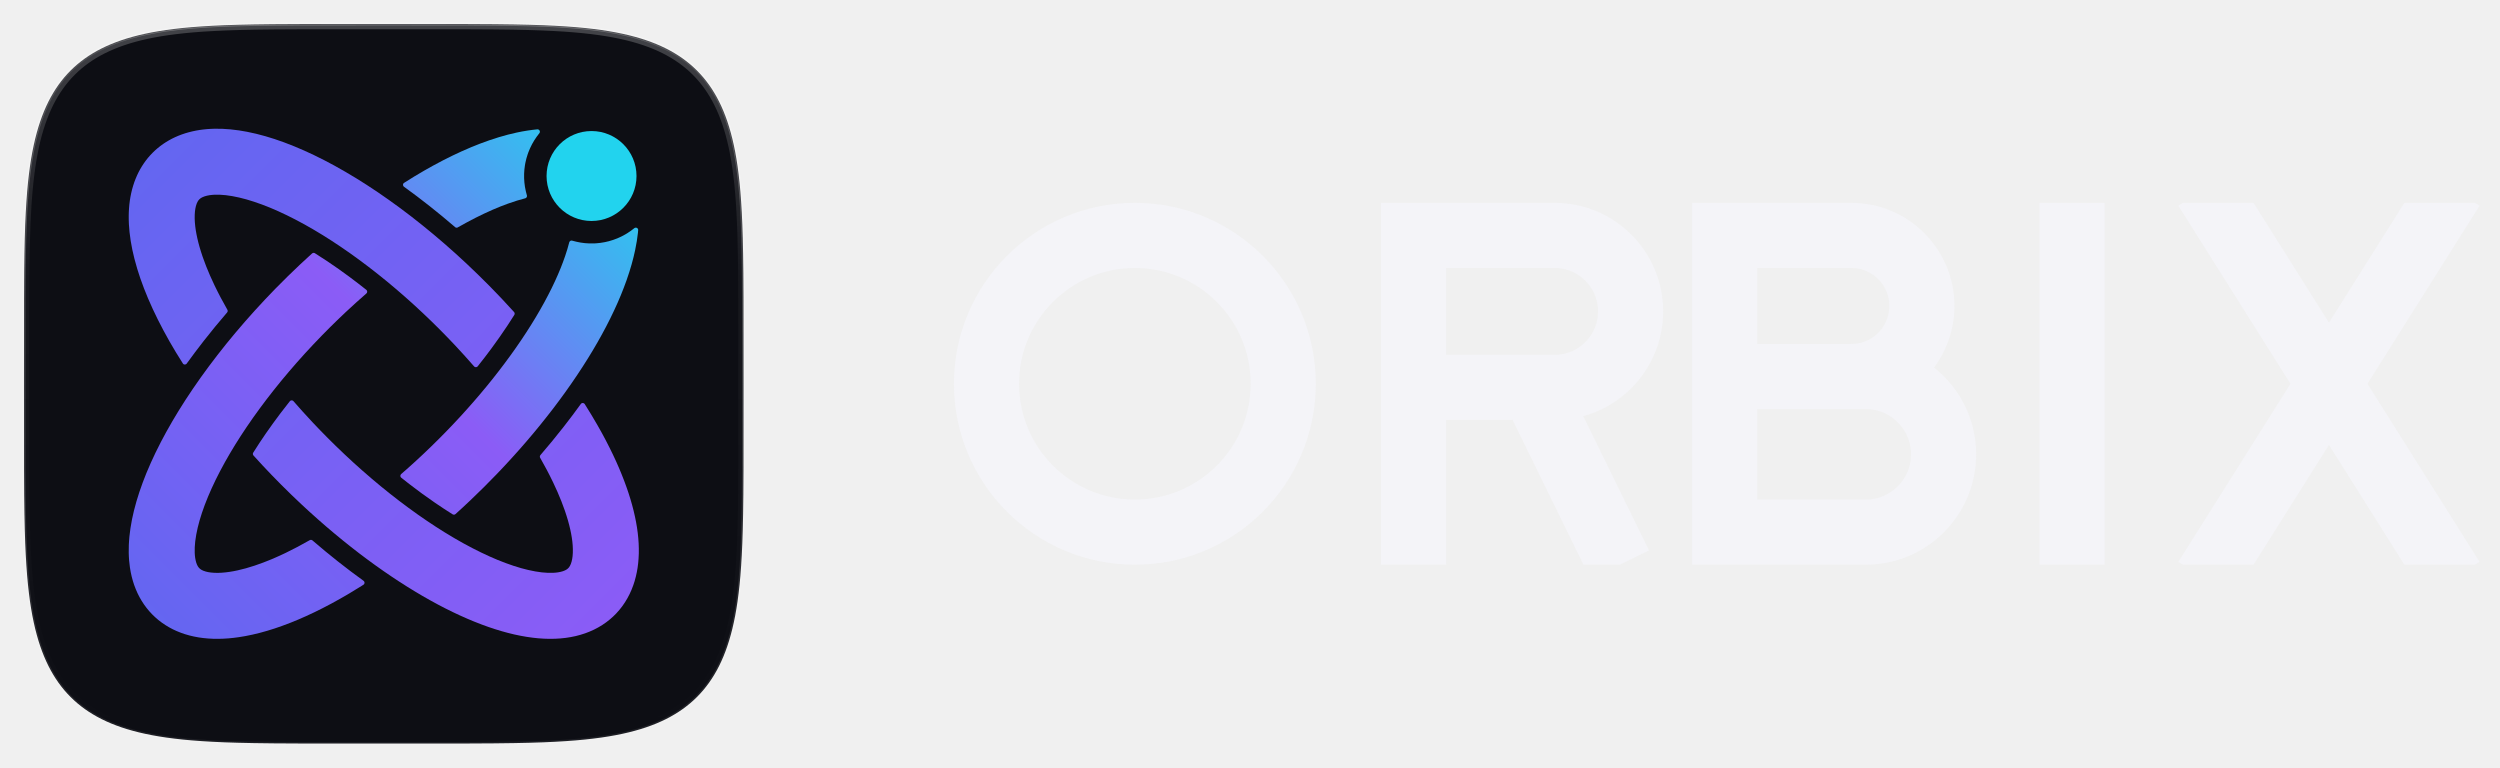
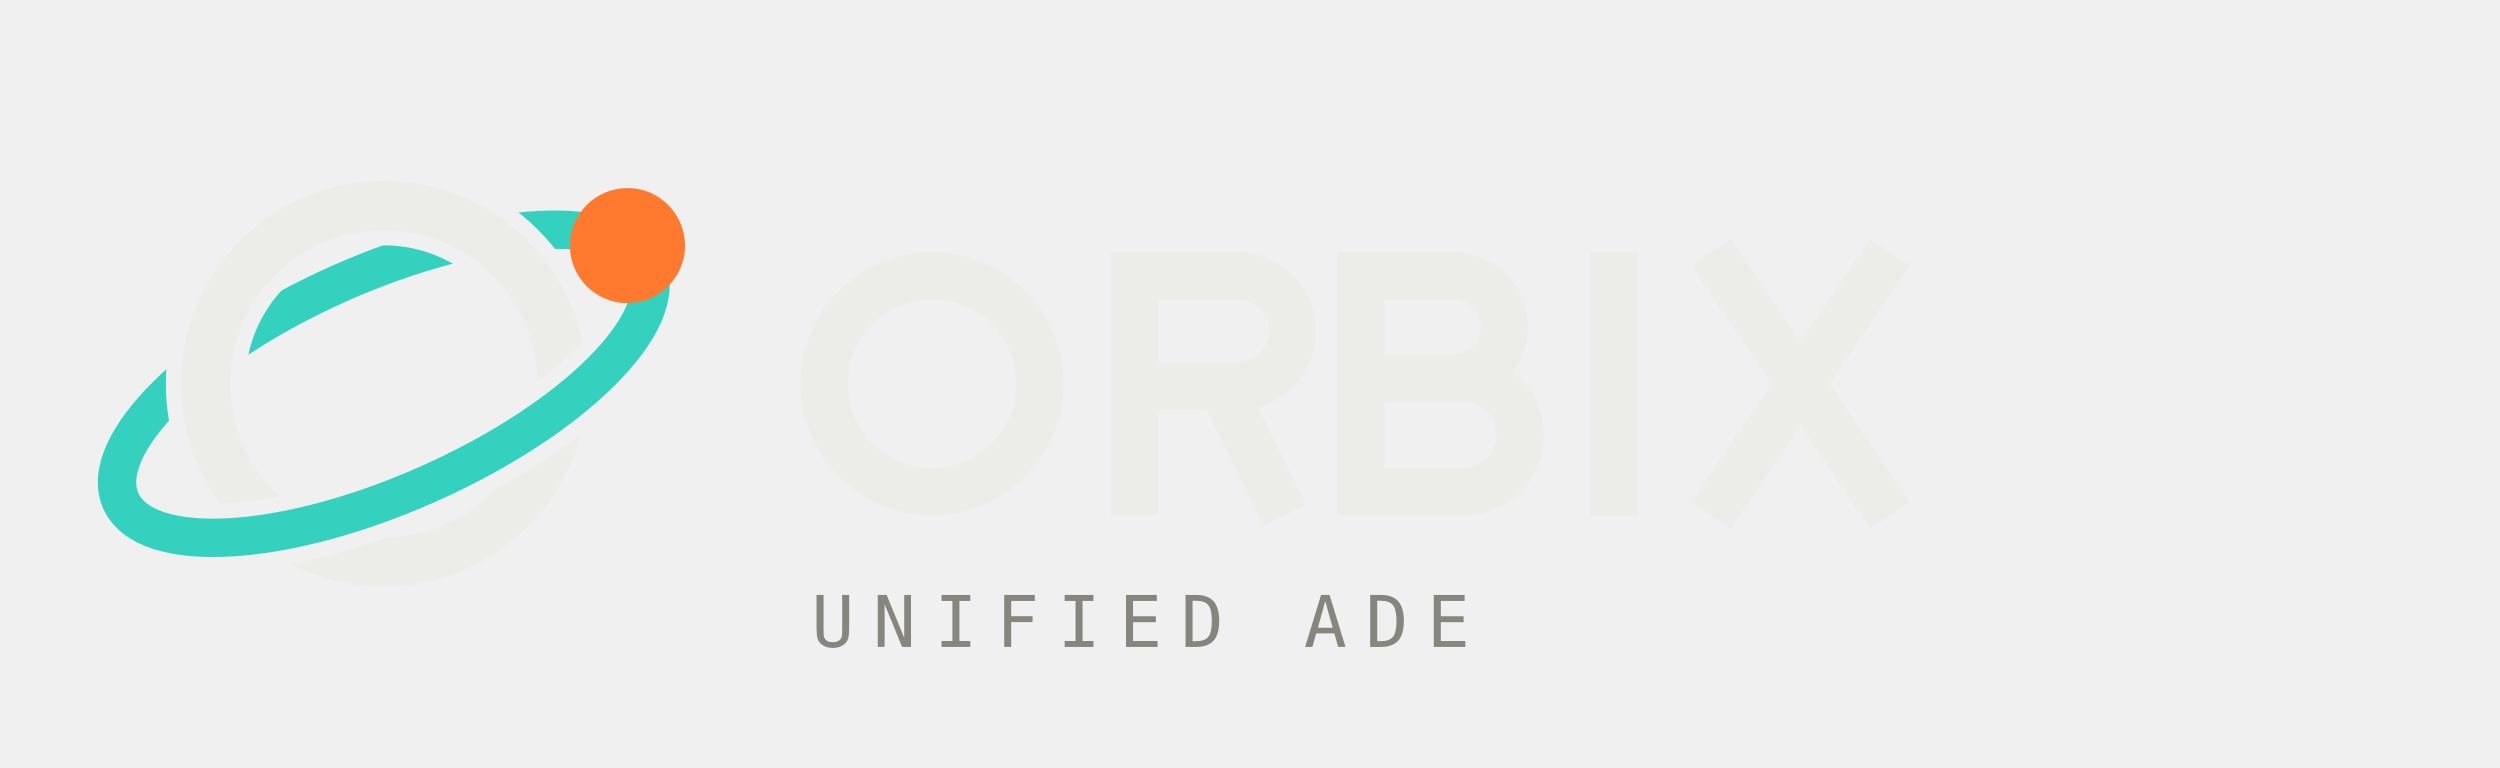
- <svg xmlns="http://www.w3.org/2000/svg" viewBox="0 0 456 140" width="456" height="140">
-   <defs>
-     <linearGradient id="g1" gradientUnits="userSpaceOnUse" x1="96" y1="96" x2="416" y2="416">
-       <stop offset="0" stop-color="#6366f1" />
-       <stop offset="1" stop-color="#8b5cf6" />
-     </linearGradient>
-     <linearGradient id="g2" gradientUnits="userSpaceOnUse" x1="416" y1="96" x2="96" y2="416">
-       <stop offset="0" stop-color="#8b5cf6" />
-       <stop offset="1" stop-color="#6366f1" />
-     </linearGradient>
-     <linearGradient id="g3" gradientUnits="userSpaceOnUse" x1="96" y1="416" x2="416" y2="96">
-       <stop offset="0" stop-color="#6366f1" />
-       <stop offset="0.55" stop-color="#8b5cf6" />
-       <stop offset="1" stop-color="#22d3ee" />
-     </linearGradient>
-     <linearGradient id="hl" x1="0" y1="0" x2="0" y2="1">
-       <stop offset="0" stop-color="#fff" stop-opacity=".22" />
-       <stop offset=".35" stop-color="#fff" stop-opacity=".04" />
-       <stop offset="1" stop-color="#fff" stop-opacity="0" />
-     </linearGradient>
-     <linearGradient id="edge" x1="0" y1="0" x2="0" y2="1">
-       <stop offset="0" stop-color="#fff" stop-opacity=".28" />
-       <stop offset="1" stop-color="#fff" stop-opacity=".07" />
-     </linearGradient>
-   </defs>
-   <g transform="scale(0.2734375)">
-     <path d="M496 256L495.97 311.9L495.87 329.74L495.7 342.71L495.47 353.25L495.18 362.29L494.81 370.27L494.38 377.47L493.89 384.05L493.33 390.12L492.69 395.77L492 401.06L491.23 406.04L490.4 410.74L489.49 415.2L488.52 419.44L487.47 423.47L486.36 427.32L485.17 431L483.91 434.52L482.58 437.89L481.17 441.12L479.69 444.22L478.13 447.19L476.49 450.04L474.78 452.78L472.98 455.42L471.09 457.94L469.13 460.37L467.07 462.7L464.93 464.93L462.7 467.07L460.37 469.13L457.94 471.09L455.42 472.98L452.78 474.78L450.04 476.49L447.19 478.13L444.22 479.69L441.12 481.17L437.89 482.58L434.52 483.91L431 485.17L427.32 486.36L423.47 487.47L419.44 488.52L415.2 489.49L410.74 490.4L406.04 491.23L401.06 492L395.77 492.69L390.12 493.33L384.05 493.89L377.47 494.38L370.27 494.81L362.29 495.18L353.25 495.47L342.71 495.7L329.74 495.87L311.9 495.97L256 496L200.1 495.97L182.26 495.87L169.29 495.7L158.75 495.47L149.71 495.18L141.73 494.81L134.53 494.38L127.95 493.89L121.88 493.33L116.23 492.69L110.94 492L105.96 491.23L101.26 490.4L96.8 489.49L92.56 488.52L88.53 487.47L84.68 486.36L81 485.17L77.48 483.91L74.11 482.58L70.88 481.17L67.78 479.69L64.81 478.13L61.96 476.49L59.22 474.78L56.58 472.98L54.06 471.09L51.63 469.13L49.3 467.07L47.07 464.93L44.93 462.7L42.87 460.37L40.91 457.94L39.02 455.42L37.22 452.78L35.51 450.04L33.87 447.19L32.31 444.22L30.83 441.12L29.42 437.89L28.09 434.52L26.83 431L25.64 427.32L24.53 423.47L23.48 419.44L22.51 415.2L21.6 410.74L20.77 406.04L20 401.06L19.31 395.77L18.67 390.12L18.11 384.05L17.62 377.47L17.19 370.27L16.82 362.29L16.53 353.25L16.3 342.71L16.13 329.74L16.03 311.9L16 256L16.03 200.1L16.13 182.26L16.3 169.29L16.53 158.75L16.82 149.71L17.19 141.73L17.62 134.53L18.11 127.95L18.67 121.88L19.31 116.23L20 110.94L20.77 105.96L21.6 101.26L22.51 96.8L23.48 92.56L24.53 88.53L25.64 84.68L26.83 81L28.09 77.48L29.42 74.11L30.83 70.88L32.31 67.78L33.87 64.81L35.51 61.96L37.22 59.22L39.02 56.58L40.91 54.06L42.87 51.63L44.93 49.3L47.07 47.07L49.3 44.93L51.63 42.87L54.06 40.91L56.58 39.02L59.22 37.22L61.96 35.51L64.81 33.87L67.78 32.31L70.88 30.83L74.11 29.42L77.48 28.09L81 26.83L84.68 25.64L88.53 24.53L92.56 23.48L96.8 22.51L101.26 21.6L105.96 20.77L110.94 20L116.23 19.31L121.88 18.67L127.95 18.11L134.53 17.62L141.73 17.19L149.71 16.82L158.75 16.53L169.29 16.3L182.26 16.13L200.1 16.03L256 16L311.9 16.03L329.74 16.13L342.71 16.3L353.25 16.53L362.29 16.82L370.27 17.19L377.47 17.62L384.05 18.11L390.12 18.67L395.77 19.31L401.06 20L406.04 20.77L410.74 21.6L415.2 22.51L419.44 23.48L423.47 24.53L427.32 25.64L431 26.83L434.52 28.09L437.89 29.42L441.12 30.83L444.22 32.31L447.19 33.87L450.04 35.51L452.78 37.22L455.42 39.02L457.94 40.91L460.37 42.87L462.7 44.93L464.93 47.07L467.07 49.3L469.13 51.63L471.09 54.06L472.98 56.58L474.78 59.22L476.49 61.96L478.13 64.81L479.69 67.78L481.17 70.88L482.58 74.11L483.91 77.48L485.17 81L486.36 84.68L487.47 88.53L488.52 92.56L489.49 96.8L490.4 101.26L491.23 105.96L492 110.94L492.69 116.23L493.33 121.88L493.89 127.95L494.38 134.53L494.81 141.73L495.18 149.71L495.47 158.75L495.7 169.29L495.87 182.26L495.97 200.1Z" fill="#0d0e14" />
-     <path d="M494 256L493.97 311.43L493.87 329.13L493.71 341.99L493.48 352.44L493.18 361.4L492.82 369.32L492.4 376.46L491.91 382.98L491.35 389L490.72 394.6L490.03 399.85L489.27 404.79L488.44 409.45L487.55 413.87L486.58 418.07L485.55 422.07L484.44 425.89L483.26 429.54L482.01 433.03L480.69 436.37L479.3 439.57L477.83 442.65L476.28 445.6L474.66 448.43L472.95 451.14L471.17 453.75L469.3 456.26L467.35 458.67L465.32 460.98L463.19 463.19L460.98 465.32L458.67 467.35L456.26 469.3L453.75 471.17L451.14 472.95L448.43 474.66L445.6 476.28L442.65 477.83L439.57 479.3L436.37 480.69L433.03 482.01L429.54 483.26L425.89 484.44L422.07 485.55L418.07 486.58L413.87 487.55L409.45 488.44L404.79 489.27L399.85 490.03L394.6 490.72L389 491.35L382.98 491.91L376.46 492.4L369.32 492.82L361.4 493.18L352.44 493.48L341.99 493.71L329.13 493.87L311.43 493.97L256 494L200.57 493.97L182.87 493.87L170.01 493.71L159.56 493.48L150.6 493.18L142.68 492.82L135.54 492.4L129.02 491.91L123 491.35L117.4 490.72L112.15 490.03L107.21 489.27L102.55 488.44L98.13 487.55L93.93 486.58L89.93 485.55L86.11 484.44L82.46 483.26L78.97 482.01L75.63 480.69L72.43 479.3L69.35 477.83L66.4 476.28L63.57 474.66L60.86 472.95L58.25 471.17L55.74 469.3L53.33 467.35L51.02 465.32L48.81 463.19L46.68 460.98L44.65 458.67L42.7 456.26L40.83 453.75L39.05 451.14L37.34 448.43L35.72 445.6L34.17 442.65L32.7 439.57L31.31 436.37L29.99 433.03L28.74 429.54L27.56 425.89L26.45 422.07L25.42 418.07L24.45 413.87L23.56 409.45L22.73 404.79L21.97 399.85L21.28 394.6L20.65 389L20.09 382.98L19.6 376.46L19.18 369.32L18.82 361.4L18.52 352.44L18.29 341.99L18.13 329.13L18.03 311.43L18 256L18.03 200.57L18.13 182.87L18.29 170.01L18.52 159.56L18.82 150.6L19.18 142.68L19.6 135.54L20.09 129.02L20.65 123L21.28 117.4L21.97 112.15L22.73 107.21L23.56 102.55L24.45 98.13L25.42 93.93L26.45 89.93L27.56 86.11L28.74 82.46L29.99 78.97L31.31 75.63L32.7 72.43L34.17 69.35L35.72 66.4L37.34 63.57L39.05 60.86L40.83 58.25L42.7 55.74L44.65 53.33L46.68 51.02L48.81 48.81L51.02 46.68L53.33 44.65L55.74 42.7L58.25 40.83L60.86 39.05L63.57 37.34L66.4 35.72L69.35 34.17L72.43 32.7L75.63 31.31L78.97 29.99L82.46 28.74L86.11 27.56L89.93 26.45L93.93 25.42L98.13 24.45L102.55 23.56L107.21 22.73L112.15 21.97L117.4 21.28L123 20.65L129.02 20.09L135.54 19.6L142.68 19.18L150.6 18.82L159.56 18.52L170.01 18.29L182.87 18.13L200.57 18.03L256 18L311.43 18.03L329.13 18.13L341.99 18.29L352.44 18.52L361.4 18.82L369.32 19.18L376.46 19.6L382.98 20.09L389 20.65L394.6 21.28L399.85 21.97L404.79 22.73L409.45 23.56L413.87 24.45L418.07 25.42L422.07 26.45L425.89 27.56L429.54 28.74L433.03 29.99L436.37 31.31L439.57 32.7L442.65 34.17L445.6 35.72L448.43 37.34L451.14 39.05L453.75 40.83L456.26 42.7L458.67 44.65L460.98 46.68L463.19 48.81L465.32 51.02L467.35 53.33L469.3 55.74L471.17 58.25L472.95 60.86L474.66 63.57L476.28 66.4L477.83 69.35L479.3 72.43L480.69 75.63L482.01 78.97L483.26 82.46L484.44 86.11L485.55 89.93L486.58 93.93L487.55 98.13L488.44 102.55L489.27 107.21L490.03 112.15L490.72 117.4L491.35 123L491.91 129.02L492.4 135.54L492.82 142.68L493.18 150.6L493.48 159.56L493.71 170.01L493.87 182.87L493.97 200.57Z" fill="none" stroke="url(#hl)" stroke-width="3" />
-     <path d="M496 256L495.97 311.9L495.87 329.74L495.7 342.71L495.47 353.25L495.18 362.29L494.81 370.27L494.38 377.47L493.89 384.05L493.33 390.12L492.69 395.77L492 401.06L491.23 406.04L490.4 410.74L489.49 415.2L488.52 419.44L487.47 423.47L486.36 427.32L485.17 431L483.91 434.52L482.58 437.89L481.17 441.12L479.69 444.22L478.13 447.19L476.49 450.04L474.78 452.78L472.98 455.42L471.09 457.94L469.13 460.37L467.07 462.7L464.93 464.93L462.7 467.07L460.37 469.13L457.94 471.09L455.42 472.98L452.78 474.78L450.04 476.49L447.19 478.13L444.22 479.69L441.12 481.17L437.89 482.58L434.52 483.91L431 485.17L427.32 486.36L423.47 487.47L419.44 488.52L415.2 489.49L410.74 490.4L406.04 491.23L401.06 492L395.77 492.69L390.12 493.33L384.05 493.89L377.47 494.38L370.27 494.81L362.29 495.18L353.25 495.47L342.71 495.7L329.74 495.87L311.9 495.97L256 496L200.1 495.97L182.26 495.87L169.29 495.7L158.75 495.47L149.71 495.18L141.73 494.81L134.53 494.38L127.95 493.89L121.88 493.33L116.23 492.69L110.94 492L105.96 491.23L101.26 490.4L96.8 489.49L92.56 488.52L88.53 487.47L84.68 486.36L81 485.17L77.48 483.91L74.11 482.58L70.88 481.17L67.78 479.69L64.81 478.13L61.96 476.49L59.22 474.78L56.58 472.98L54.06 471.09L51.63 469.13L49.3 467.07L47.07 464.93L44.93 462.7L42.87 460.37L40.91 457.94L39.02 455.42L37.22 452.78L35.51 450.04L33.87 447.19L32.31 444.22L30.83 441.12L29.42 437.89L28.09 434.52L26.83 431L25.64 427.32L24.53 423.47L23.48 419.44L22.51 415.2L21.6 410.74L20.77 406.04L20 401.06L19.31 395.77L18.67 390.12L18.11 384.05L17.62 377.47L17.19 370.27L16.82 362.29L16.53 353.25L16.3 342.71L16.13 329.74L16.03 311.9L16 256L16.03 200.1L16.13 182.26L16.3 169.29L16.53 158.75L16.82 149.71L17.19 141.73L17.62 134.53L18.11 127.95L18.67 121.88L19.31 116.23L20 110.94L20.77 105.96L21.6 101.26L22.51 96.8L23.48 92.56L24.53 88.53L25.64 84.68L26.83 81L28.09 77.48L29.42 74.11L30.83 70.88L32.31 67.78L33.87 64.81L35.51 61.96L37.22 59.22L39.02 56.58L40.91 54.06L42.87 51.63L44.93 49.3L47.07 47.07L49.3 44.93L51.63 42.87L54.06 40.91L56.58 39.02L59.22 37.22L61.96 35.51L64.81 33.87L67.78 32.31L70.88 30.83L74.11 29.42L77.48 28.09L81 26.83L84.68 25.64L88.53 24.53L92.56 23.48L96.8 22.51L101.26 21.6L105.96 20.77L110.94 20L116.23 19.31L121.88 18.67L127.95 18.11L134.53 17.62L141.73 17.19L149.71 16.82L158.75 16.53L169.29 16.3L182.26 16.13L200.1 16.03L256 16L311.9 16.03L329.74 16.13L342.71 16.3L353.25 16.53L362.29 16.82L370.27 17.19L377.47 17.62L384.05 18.11L390.12 18.67L395.77 19.31L401.06 20L406.04 20.77L410.74 21.6L415.2 22.51L419.44 23.48L423.47 24.53L427.32 25.64L431 26.83L434.52 28.09L437.89 29.42L441.12 30.83L444.22 32.31L447.19 33.87L450.04 35.51L452.78 37.22L455.42 39.02L457.94 40.91L460.37 42.87L462.7 44.93L464.93 47.07L467.07 49.3L469.13 51.63L471.09 54.06L472.98 56.58L474.78 59.22L476.49 61.96L478.13 64.81L479.69 67.78L481.17 70.88L482.58 74.11L483.91 77.48L485.17 81L486.36 84.68L487.47 88.53L488.52 92.56L489.49 96.8L490.4 101.26L491.23 105.96L492 110.94L492.69 116.23L493.33 121.88L493.89 127.95L494.38 134.53L494.81 141.73L495.18 149.71L495.47 158.75L495.7 169.29L495.87 182.26L495.97 200.1Z" fill="none" stroke="url(#edge)" stroke-width="2" />
-     <path d="M168.92 301.93L168.73 302.36L168.67 302.83L168.76 303.3L168.98 303.72L175.11 310.42L181.26 316.9L187.5 323.26L194.46 330.12L200.9 336.25L206.15 341.1L212.05 346.39L217.38 351.05L222.73 355.58L228.75 360.54L234.15 364.85L239.56 369.06L244.99 373.14L250.43 377.11L255.87 380.95L261.3 384.66L266.08 387.82L271.49 391.28L276.85 394.57L281.59 397.39L286.89 400.4L292.2 403.3L296.87 405.73L302.06 408.3L306.67 410.47L311.78 412.74L316.32 414.64L321.33 416.6L325.72 418.19L330.16 419.67L334.48 420.99L338.76 422.17L343 423.21L347.2 424.09L351.26 424.81L355.38 425.39L359 425.78L362.93 426.04L366.52 426.14L370.37 426.08L373.77 425.88L377.3 425.51L380.65 424.99L383.97 424.31L387.06 423.5L390.28 422.48L393.13 421.39L396.24 420L399.07 418.52L401.74 416.92L404.37 415.11L406.83 413.18L408.99 411.27L411.05 409.23L413.18 406.83L415.11 404.37L416.92 401.73L418.52 399.07L420 396.24L421.26 393.45L422.48 390.28L423.35 387.59L424.17 384.52L424.78 381.76L425.3 378.81L425.71 375.62L425.96 372.64L426.12 369.24L426.13 365.81L426.02 362.49L425.78 359L425.41 355.49L424.91 351.85L424.3 348.29L423.58 344.71L422.63 340.58L421.66 336.84L420.6 333.16L419.27 328.91L417.97 325.1L416.36 320.7L414.64 316.32L413.02 312.42L411.04 307.91L408.93 303.37L406.69 298.79L404.02 293.57L401.51 288.88L398.54 283.6L394.57 276.85L390.07 269.57L389.76 269.22L389.23 268.91L388.77 268.83L388.3 268.89L387.87 269.07L387.52 269.38L382.02 276.85L376.15 284.51L368.42 294.16L360.5 303.56L360.26 303.94L360.13 304.38L360.13 304.83L360.26 305.27L364.76 313.45L366.78 317.36L368.95 321.76L371.89 328.17L374.46 334.34L376.82 340.71L377.9 344L378.86 347.17L379.69 350.22L380.39 353.15L380.97 355.94L381.43 358.6L381.77 361.1L382.02 363.78L382.13 366.23L382.11 368.73L381.96 370.93L381.69 372.83L381.3 374.6L380.76 376.25L380.19 377.46L379.59 378.4L378.88 379.18L378 379.87L376.91 380.47L375.5 381.03L373.95 381.46L372.25 381.79L370.71 381.98L369 382.1L365.35 382.1L361.46 381.81L357.11 381.18L352.33 380.2L347.62 378.99L342.61 377.45L337.33 375.6L331.8 373.44L326.59 371.19L320.67 368.42L315.14 365.64L308.9 362.3L303.11 359L296.64 355.11L290.67 351.33L284.64 347.33L278.55 343.12L272.44 338.71L266.3 334.11L260.15 329.32L254.01 324.37L247.9 319.25L241.81 313.98L235.77 308.57L229.8 303.03L223.89 297.37L218.65 292.19L213.49 286.93L208.41 281.61L201.8 274.42L195.77 267.61L195.54 267.4L195.14 267.17L194.68 267.07L194.22 267.1L193.78 267.27L193.41 267.55L186.86 275.98L182.04 282.51L177.44 289L173.1 295.42ZM117.4 235.11L122.12 242.67L122.49 242.96L122.77 243.09L123.23 243.17L123.85 243.06L124.25 242.84L124.48 242.62L129.98 235.15L135.85 227.49L143.58 217.84L151.5 208.44L151.74 208.06L151.87 207.62L151.87 207.17L151.74 206.73L147.24 198.55L145.22 194.64L143.05 190.24L140.11 183.83L137.54 177.66L135.18 171.29L134.1 168L133.14 164.83L132.31 161.78L131.61 158.85L131.03 156.06L130.57 153.4L130.23 150.9L129.98 148.22L129.87 145.77L129.89 143.27L130.04 141.07L130.31 139.17L130.7 137.4L131.24 135.75L131.81 134.54L132.41 133.6L133.12 132.82L134 132.13L135.09 131.53L136.5 130.97L138.05 130.54L139.75 130.21L141.29 130.02L143 129.9L146.65 129.9L150.54 130.19L154.89 130.82L159.67 131.8L164.38 133.01L169.39 134.55L174.67 136.4L180.2 138.56L185.41 140.81L191.33 143.58L196.86 146.36L203.1 149.7L208.89 153L215.36 156.89L221.33 160.67L227.36 164.67L233.45 168.88L239.56 173.29L245.7 177.89L251.85 182.68L257.99 187.63L264.1 192.75L270.19 198.02L276.23 203.43L282.2 208.97L288.11 214.63L293.35 219.81L298.51 225.07L303.59 230.39L310.2 237.58L316.23 244.39L316.46 244.6L316.86 244.83L317.32 244.93L317.78 244.9L318.22 244.73L318.59 244.45L323.32 238.41L327.8 232.46L333.33 224.77L338.52 217.16L343.08 210.07L343.27 209.64L343.31 209.01L343.18 208.55L342.92 208.15L334.43 198.96L326.41 190.66L318.79 183.1L311.1 175.75L303.91 169.14L296.61 162.68L289.27 156.42L281.87 150.35L274.44 144.48L266.97 138.83L259.53 133.44L252.06 128.25L244.6 123.32L237.81 119.04L230.45 114.64L223.12 110.49L216.45 106.95L209.28 103.38L202.79 100.38L196.32 97.62L189.41 94.93L183.16 92.75L176.99 90.85L170.9 89.24L164.9 87.93L159.45 86.99L153.7 86.29L148.36 85.93L143.18 85.87L140.5 85.97L138.07 86.13L135.43 86.4L133.19 86.7L130.79 87.11L128.22 87.65L125.84 88.25L123.66 88.88L121.19 89.71L119.07 90.52L116.79 91.51L114.73 92.51L112.72 93.6L110.75 94.77L108.83 96.03L106.96 97.39L105.17 98.82L103.43 100.34L101.76 101.94L100.17 103.62L98.66 105.35L97.24 107.16L95.9 109.03L94.64 110.96L93.48 112.92L92.4 114.94L91.42 116.99L90.4 119.39L89.59 121.52L88.82 123.87L88.1 126.38L87.53 128.76L87.01 131.34L86.62 133.74L86.29 136.38L86.08 138.8L85.92 141.47L85.86 143.91L85.88 146.63L85.98 149.51L86.41 154.87L87.19 160.74L88.29 166.69L89.7 172.72L91.56 179.37L93.59 185.65L96.1 192.5L98.71 198.94L101.83 205.98L105.28 213.16L109.03 220.41L113.07 227.74Z" fill="url(#g1)" fill-rule="evenodd" />
-     <path d="M267.61 316.23L267.23 316.72L267.07 317.32L267.14 317.93L267.44 318.47L273 322.86L281.32 329.11L290.17 335.37L296 339.28L301.76 342.98L302.21 343.23L302.83 343.33L303.3 343.24L303.85 342.92L308.49 338.68L313.68 333.82L322.63 325.13L331.36 316.26L336.28 311.07L341.67 305.22L346.42 299.93L351.05 294.62L356.12 288.63L360.54 283.25L364.85 277.85L369.06 272.44L373.17 266.97L377.13 261.54L381.42 255.45L385.11 250.02L388.7 244.56L392.12 239.16L395.41 233.77L398.52 228.45L401.53 223.07L404.37 217.77L407.05 212.5L409.57 207.27L411.93 202.09L414.12 196.96L416.14 191.87L418 186.83L419.84 181.3L421.32 176.38L422.61 171.51L423.71 166.69L424.81 160.74L425.54 155.33L425.72 153.29L425.54 152.7L425.26 152.32L424.89 152.05L424.45 151.89L423.99 151.86L423.54 151.97L423.13 152.2L420.79 153.99L418.37 155.61L417.08 156.38L414.48 157.77L411.8 158.99L409.05 160.02L406.23 160.88L403.36 161.54L400.45 162.02L397.55 162.31L396.05 162.38L393.13 162.38L390.2 162.19L387.28 161.81L384.39 161.23L381.39 160.46L380.76 160.54L380.34 160.76L380.1 160.97L379.76 161.51L378.47 166.17L376.98 170.81L375.6 174.67L374.06 178.67L372.12 183.3L370.22 187.54L367.89 192.43L365.64 196.86L362.93 201.96L360.35 206.56L357.27 211.82L354.37 216.55L350.94 221.93L347.74 226.76L343.98 232.23L340.5 237.11L336.43 242.63L332.69 247.55L328.35 253.08L324.37 257.99L319.77 263.49L315.57 268.37L311.29 273.21L306.92 278.03L301.91 283.39L297.37 288.11L292.77 292.77L287.52 297.94L282.8 302.47L277.43 307.47L272.61 311.83ZM276.21 117.81L269.33 122.12L269.04 122.49L268.91 122.77L268.83 123.23L268.94 123.85L269.07 124.13L269.38 124.48L278.19 130.99L286.6 137.49L294.9 144.19L303.68 151.59L304.08 151.8L304.38 151.87L304.83 151.87L305.13 151.8L311.75 148.15L317.36 145.22L322.84 142.54L328.69 139.88L333.83 137.74L338.79 135.86L344.91 133.81L350.49 132.24L350.78 132.1L351.14 131.79L351.46 131.24L351.54 130.61L350.77 127.61L350.19 124.72L349.81 121.8L349.62 118.87L349.62 115.92L349.81 113.01L350.19 110.09L350.46 108.62L351.12 105.77L351.98 102.95L352.48 101.54L353.6 98.85L354.91 96.18L356.39 93.63L358.01 91.21L359.97 88.61L360.14 88.01L360.11 87.55L360.02 87.25L359.68 86.74L359.3 86.46L358.86 86.3L358.4 86.28L355.38 86.61L351.85 87.1L348.29 87.7L344.71 88.42L338.76 89.83L332.63 91.56L326.42 93.57L320.07 95.88L314.34 98.17L307.97 100.94L302.06 103.7L295.51 106.97L288.93 110.47L282.88 113.87ZM208.44 360.5L208.06 360.26L207.62 360.13L207.17 360.13L206.73 360.26L198.55 364.76L190.79 368.69L187.01 370.47L183.31 372.12L179.69 373.64L175.67 375.23L169.87 377.3L163.95 379.11L158.44 380.48L155.67 381.04L153.03 381.48L150.55 381.8L147.91 382.04L145.48 382.14L143.01 382.1L140.84 381.93L138.97 381.66L137.25 381.26L135.62 380.71L134.45 380.14L133.48 379.5L132.72 378.78L132.04 377.87L131.43 376.71L130.92 375.36L130.5 373.77L130.18 372.04L130 370.48L129.89 368.74L129.91 365.04L130.23 361.11L130.89 356.72L131.89 351.92L133.14 347.17L134.7 342.14L136.58 336.83L138.78 331.29L141.05 326.06L143.84 320.12L146.65 314.57L150.02 308.33L153.34 302.53L156.89 296.64L160.67 290.67L164.67 284.64L168.88 278.55L173.29 272.44L177.89 266.3L182.68 260.15L187.63 254.01L192.75 247.9L198.02 241.81L203.43 235.77L208.97 229.8L214.63 223.89L219.81 218.65L225.07 213.49L230.39 208.41L237.58 201.8L244.39 195.77L244.69 195.42L244.83 195.14L244.93 194.68L244.9 194.22L244.73 193.78L244.45 193.41L239 189.14L233.05 184.64L225.95 179.5L218.32 174.26L210.07 168.92L209.64 168.73L209.17 168.67L208.7 168.76L208.15 169.08L200.28 176.33L191.93 184.34L183.74 192.54L176.94 199.63L169.74 207.43L163.26 214.72L156.98 222.06L150.89 229.45L145.01 236.89L139.34 244.35L133.92 251.79L128.72 259.26L123.76 266.72L119.07 274.15L115.01 280.92L110.86 288.22L107.29 294.89L103.7 302.06L100.65 308.62L97.64 315.62L95.17 321.96L92.94 328.29L91.01 334.48L89.37 340.58L88.04 346.51L87.01 352.44L86.33 357.84L86.09 360.75L85.93 363.51L85.87 368.66L85.95 371.1L86.12 373.76L86.65 378.43L87.18 381.58L87.82 384.52L88.65 387.59L89.52 390.28L90.61 393.13L91.75 395.73L93.04 398.28L94.47 400.77L96.03 403.17L97.74 405.49L99.57 407.71L101.53 409.83L103.43 411.66L105.61 413.55L107.89 415.3L110.27 416.92L112.72 418.4L115.24 419.75L117.83 420.95L120.65 422.09L123.33 423.02L126.39 423.9L129.32 424.59L132.45 425.18L135.43 425.6L138.79 425.92L142.05 426.1L145.47 426.14L148.93 426.05L152.41 425.83L155.92 425.48L159.45 425.01L163.71 424.3L168.5 423.32L173.33 422.15L178.22 420.79L183.16 419.25L188.16 417.52L193.77 415.41L198.94 413.29L204.09 411.03L209.88 408.33L215.18 405.7L221.12 402.59L227.11 399.28L233.14 395.78L241.22 390.83L242.55 389.98L242.88 389.64L243.13 389.07L243.16 388.61L243 388.01L242.62 387.52L233.81 381.01L225.4 374.51L217.1 367.81Z" fill="url(#g3)" fill-rule="evenodd" />
-     <circle cx="394.59" cy="117.41" r="30" fill="#22d3ee" />
+ <svg xmlns="http://www.w3.org/2000/svg" viewBox="0 0 456 140" width="456" height="140" role="img" aria-label="ORBIX">
+   <g transform="translate(70 70) scale(5) translate(-12 -12)">
+     <defs>
+       <clipPath id="m5b">
+         <rect x="-8" y="-20" width="40" height="20" transform="rotate(-24 12 12) translate(0 12)" />
+       </clipPath>
+       <clipPath id="m5f">
+         <rect x="-8" y="0" width="40" height="20" transform="rotate(-24 12 12) translate(0 12)" />
+       </clipPath>
+       <mask id="m5om" maskUnits="userSpaceOnUse" x="-2" y="-2" width="28" height="28">
+         <rect x="-2" y="-2" width="28" height="28" fill="#fff" />
+         <g clip-path="url(#m5b)">
+           <circle cx="12" cy="12" r="6.5" fill="none" stroke="#000" stroke-width="2.9" />
+         </g>
+       </mask>
+       <mask id="m5rm" maskUnits="userSpaceOnUse" x="-2" y="-2" width="28" height="28">
+         <rect x="-2" y="-2" width="28" height="28" fill="#fff" />
+         <g clip-path="url(#m5f)">
+           <ellipse cx="12" cy="12" rx="10.5" ry="4" transform="rotate(-24 12 12)" fill="none" stroke="#000" stroke-width="2.5" />
+         </g>
+       </mask>
+     </defs>
+     <g mask="url(#m5rm)">
+       <circle cx="12" cy="12" r="6.5" fill="none" stroke="#ECECE8" stroke-width="1.8" />
+     </g>
+     <g mask="url(#m5om)">
+       <ellipse cx="12" cy="12" rx="10.5" ry="4" transform="rotate(-24 12 12)" fill="none" stroke="#33D1BE" stroke-width="1.4" />
+     </g>
+     <circle cx="20.89" cy="6.96" r="2.1" fill="#FF7A2E" />
  </g>
-   <clipPath id="wc">
-     <rect x="-4" y="0" width="440" height="100" />
-   </clipPath>
-   <g transform="translate(174 37.0) scale(0.66)" clip-path="url(#wc)">
-     <g transform="translate(0 0)">
-       <circle cx="50" cy="50" r="41" fill="none" stroke="#f4f4f8" stroke-width="18" />
-     </g>
-     <g transform="translate(118 0)">
-       <path d="M9 0V100M9 9H48A21 21 0 0 1 48 51H9M42 51L66 100" fill="none" stroke="#f4f4f8" stroke-width="18" stroke-linejoin="miter" />
-     </g>
-     <g transform="translate(204 0)">
-       <path d="M9 0V100M9 9H44A19.5 19.5 0 0 1 44 48H9M9 48H48A21.5 21.5 0 0 1 48 91H9" fill="none" stroke="#f4f4f8" stroke-width="18" stroke-linejoin="miter" />
-     </g>
-     <g transform="translate(300 0)">
-       <path d="M9 0V100" fill="none" stroke="#f4f4f8" stroke-width="18" />
-     </g>
-     <g transform="translate(338 0)">
-       <path d="M8 -4L76 104M76 -4L8 104" fill="none" stroke="#f4f4f8" stroke-width="18" />
+   <g transform="translate(146 46) scale(.48)">
+     <g fill="none" stroke="#ECECE8" stroke-width="18">
+       <circle cx="50" cy="50" r="41" />
+       <path transform="translate(118 0)" d="M9 0V100M9 9H48A21 21 0 0 1 48 51H9M42 51L66 100" />
+       <path transform="translate(204 0)" d="M9 0V100M9 9H44A19.5 19.5 0 0 1 44 48H9M9 48H48A21.5 21.5 0 0 1 48 91H9" />
+       <path transform="translate(300 0)" d="M9 0V100" />
+       <path transform="translate(338 0)" d="M8 0L76 100M76 0L8 100" stroke-linecap="butt" />
    </g>
  </g>
+   <text x="148" y="118" font-family="'Cascadia Mono','JetBrains Mono',Consolas,ui-monospace,monospace" font-size="13" letter-spacing="3.4" fill="#86867F">UNIFIED ADE</text>
</svg>
